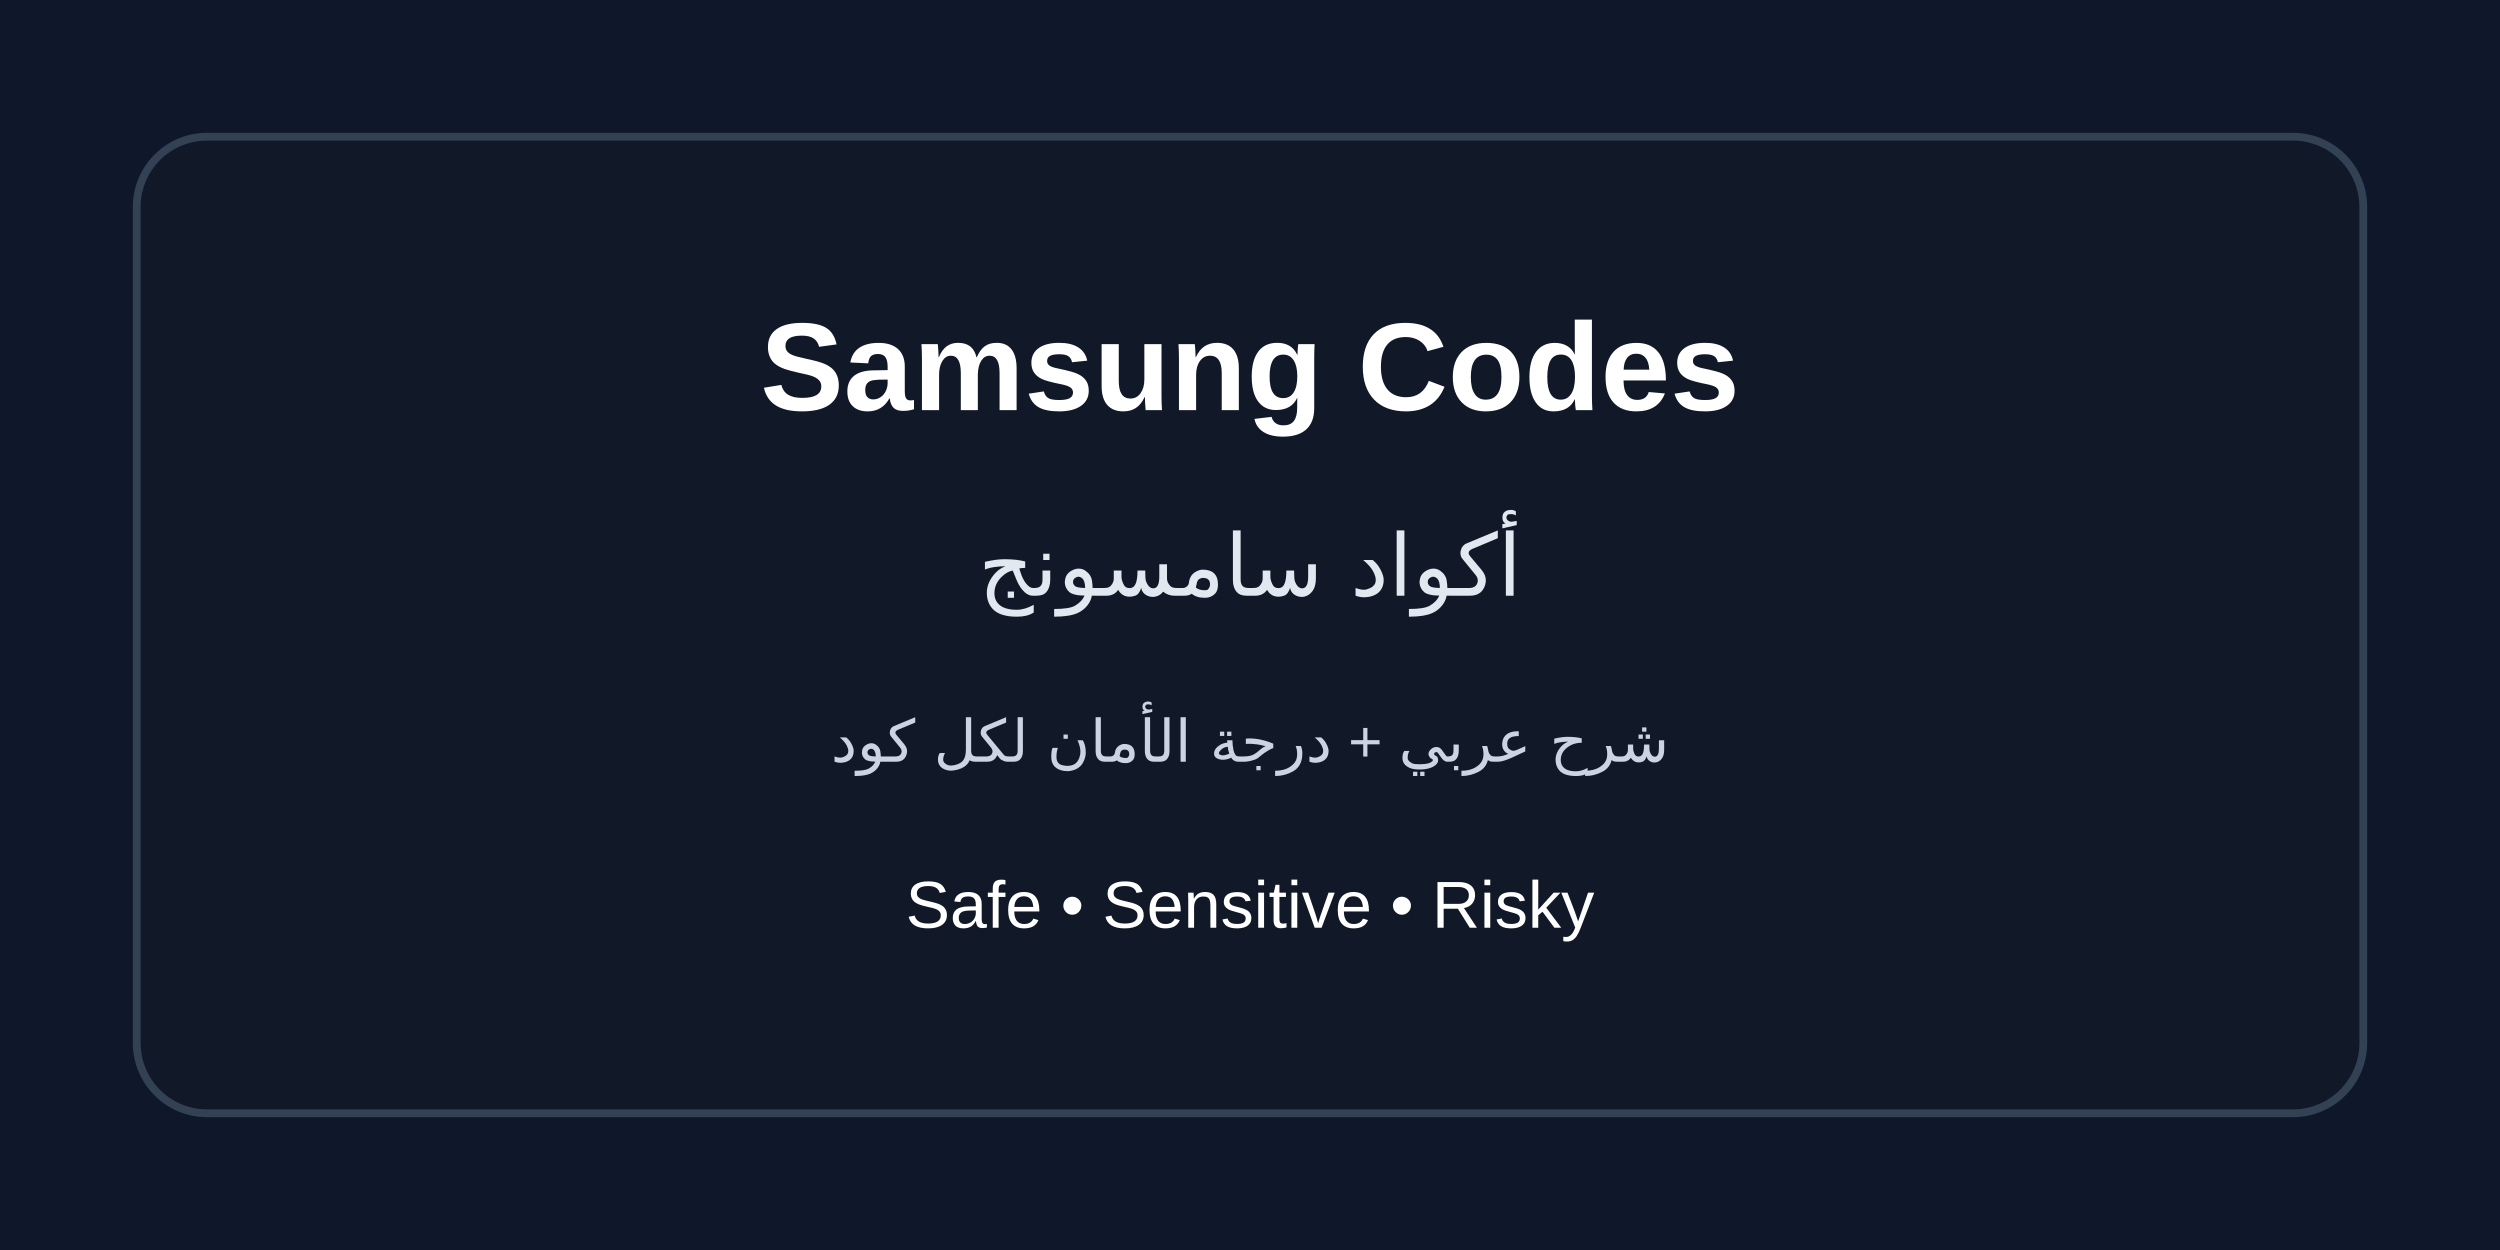
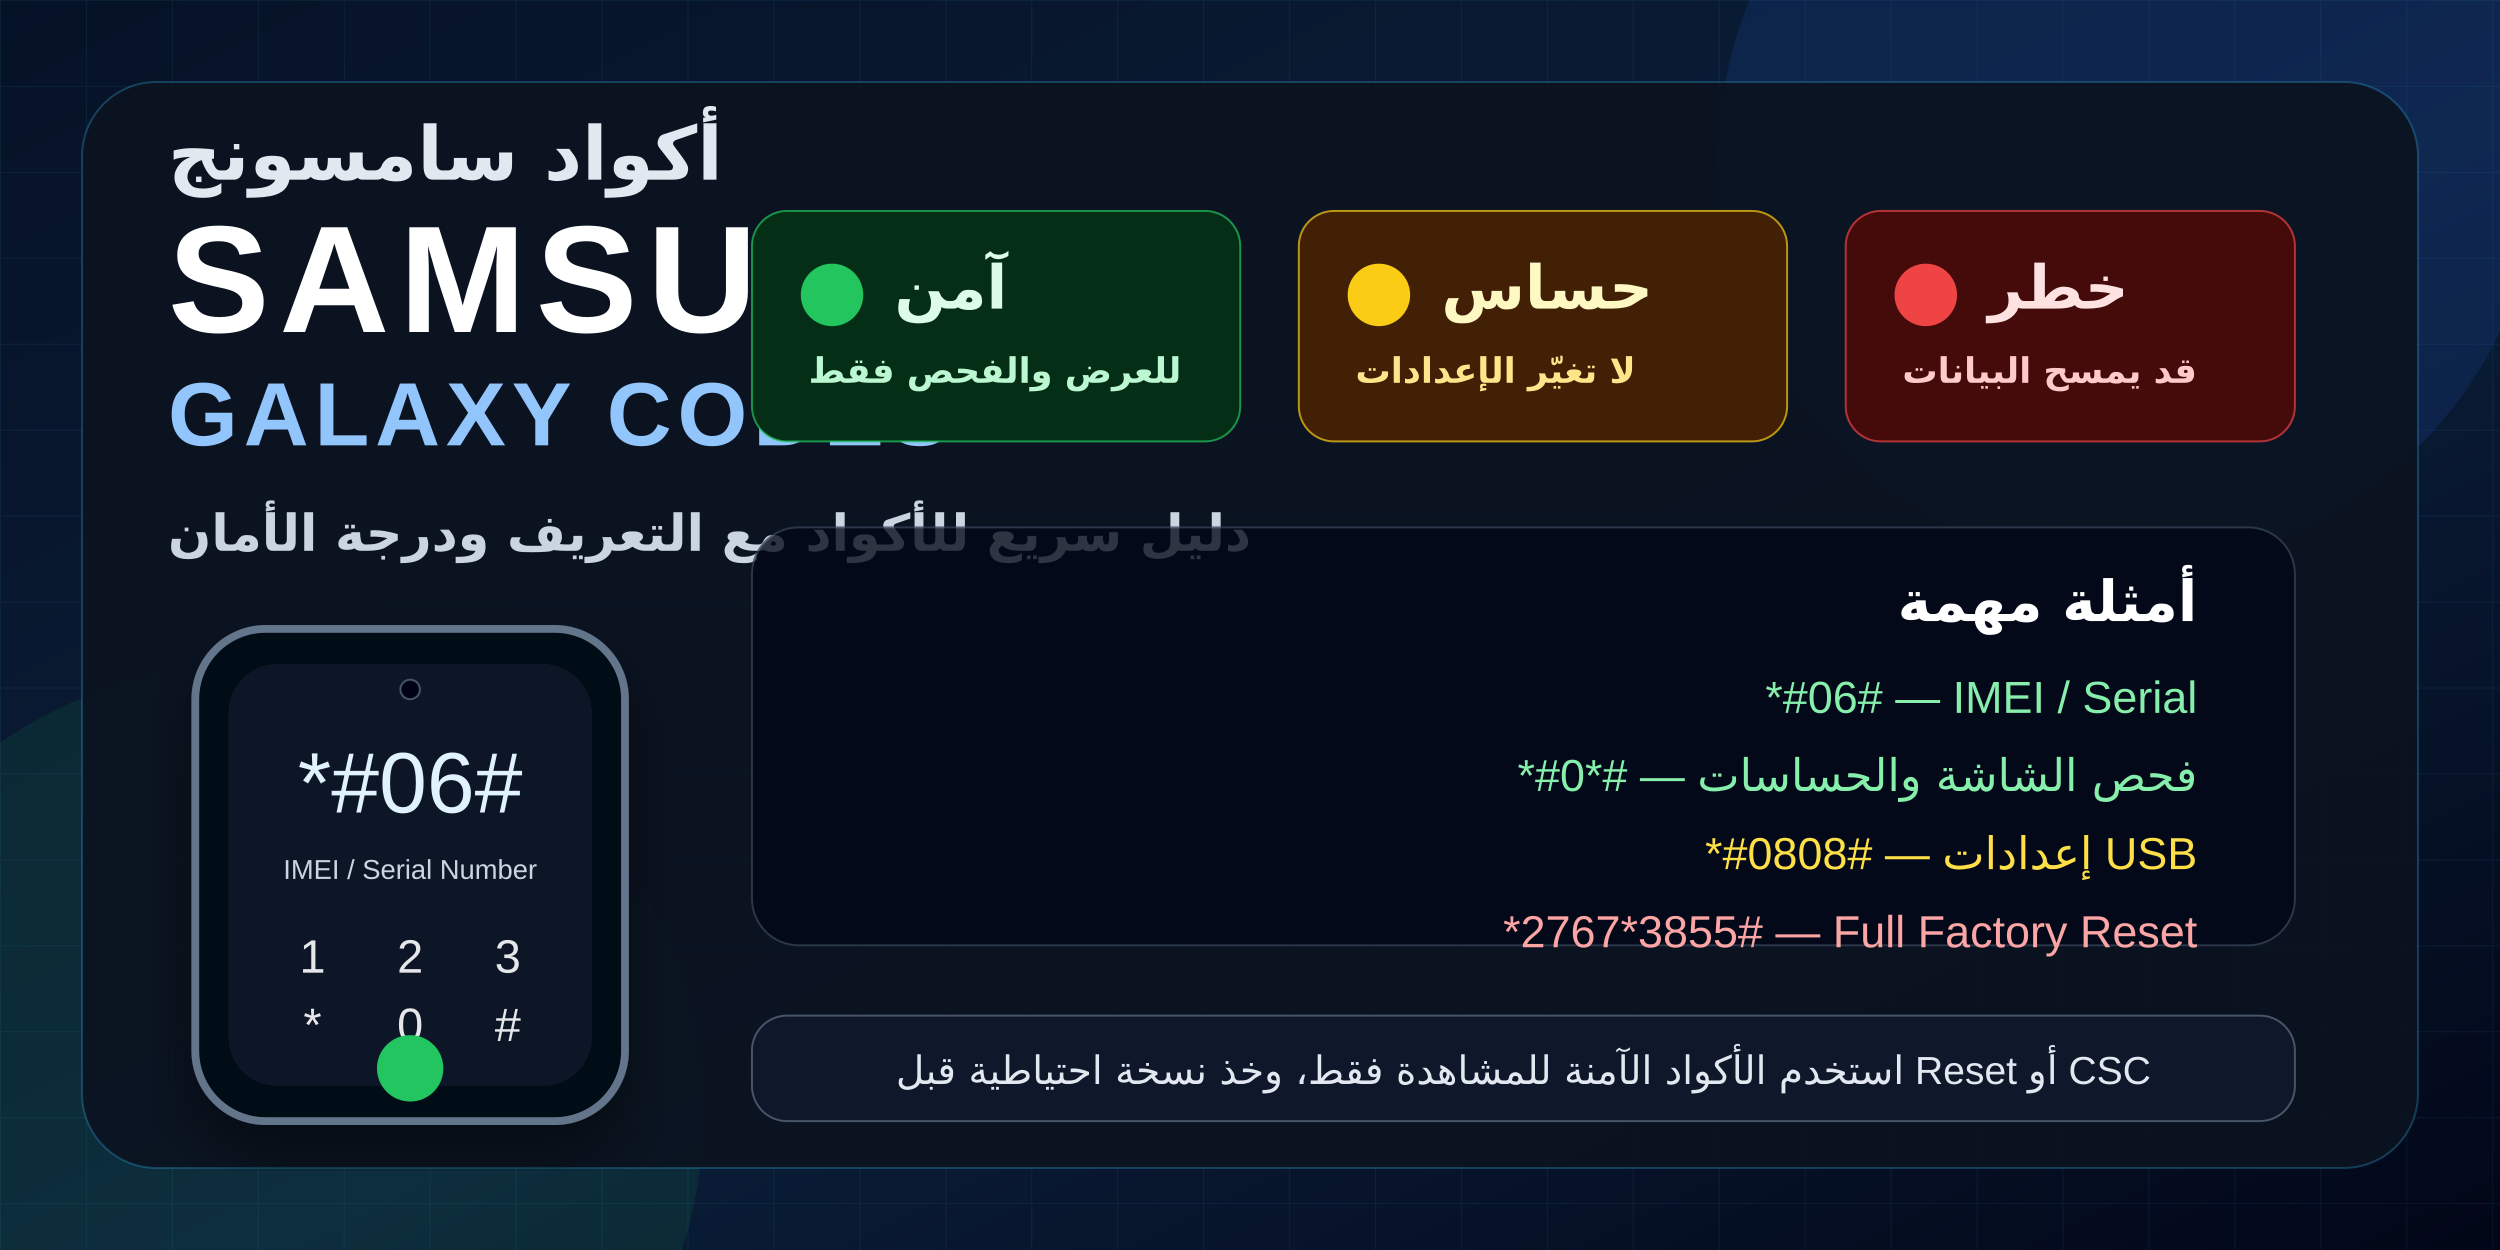
<svg xmlns="http://www.w3.org/2000/svg" width="1280" height="640" viewBox="0 0 1280 640">
-   <rect width="1280" height="640" fill="#0f172a" />
-   <rect x="70" y="70" width="1140" height="500" rx="36" fill="#111827" stroke="#334155" stroke-width="4" />
-   <text x="640" y="210" text-anchor="middle" font-family="Arial, Tahoma, sans-serif" font-size="64" font-weight="700" fill="#ffffff">Samsung Codes</text>
-   <text x="640" y="305" text-anchor="middle" font-family="Arial, Tahoma, sans-serif" font-size="44" fill="#e2e8f0">أكواد سامسونج</text>
-   <text x="640" y="390" text-anchor="middle" font-family="Arial, Tahoma, sans-serif" font-size="30" fill="#cbd5e1">شرح عربي + درجة الأمان لكل كود</text>
-   <text x="640" y="475" text-anchor="middle" font-family="Arial, Tahoma, sans-serif" font-size="34" fill="#ffffff">Safe • Sensitive • Risky</text>
+   <defs>
+     <linearGradient id="bg" x1="0" y1="0" x2="1" y2="1">
+       <stop offset="0" stop-color="#061226" />
+       <stop offset="0.55" stop-color="#0b1f3a" />
+       <stop offset="1" stop-color="#020617" />
+     </linearGradient>
+     <filter id="shadow">
+       <feDropShadow dx="0" dy="18" stdDeviation="16" flood-color="#000" flood-opacity=".45" />
+     </filter>
+     <pattern id="grid" width="44" height="44" patternUnits="userSpaceOnUse">
+       <path d="M44 0H0V44" fill="none" stroke="#38bdf8" stroke-width="1" opacity=".08" />
+     </pattern>
+   </defs>
+   <rect width="1280" height="640" fill="url(#bg)" />
+   <rect width="1280" height="640" fill="url(#grid)" />
+   <circle cx="1090" cy="80" r="210" fill="#2563eb" opacity=".13" />
+   <circle cx="130" cy="570" r="230" fill="#22c55e" opacity=".09" />
+   <rect x="42" y="42" width="1196" height="556" rx="38" fill="#0b1220" opacity=".92" stroke="#38bdf8" stroke-opacity=".30" />
+   <g transform="translate(86 92)">
+     <text x="0" y="0" font-family="Arial,Tahoma,sans-serif" font-size="38" font-weight="800" fill="#e2e8f0">أكواد سامسونج</text>
+     <text x="0" y="78" font-family="Arial,Tahoma,sans-serif" font-size="78" font-weight="900" letter-spacing="5" fill="#fff">SAMSUNG</text>
+     <text x="0" y="136" font-family="Arial,Tahoma,sans-serif" font-size="46" font-weight="900" letter-spacing="3" fill="#93c5fd">GALAXY CODES</text>
+     <text x="0" y="190" font-family="Arial,Tahoma,sans-serif" font-size="26" font-weight="700" fill="#cbd5e1">دليل سريع للأكواد مع التعريف ودرجة الأمان</text>
+   </g>
+   <g transform="translate(100 322)" filter="url(#shadow)">
+     <rect width="220" height="252" rx="36" fill="#030712" stroke="#64748b" stroke-width="4" />
+     <rect x="17" y="18" width="186" height="216" rx="25" fill="#111827" />
+     <circle cx="110" cy="31" r="5" fill="#020617" stroke="#475569" />
+     <text x="110" y="94" text-anchor="middle" font-family="Arial" font-size="44" fill="#e0f2fe">*#06#</text>
+     <text x="110" y="128" text-anchor="middle" font-family="Arial" font-size="14" fill="#cbd5e1">IMEI / Serial Number</text>
+     <text x="60" y="176" text-anchor="middle" font-family="Arial" font-size="24" fill="#e5e7eb">1</text>
+     <text x="110" y="176" text-anchor="middle" font-family="Arial" font-size="24" fill="#e5e7eb">2</text>
+     <text x="160" y="176" text-anchor="middle" font-family="Arial" font-size="24" fill="#e5e7eb">3</text>
+     <text x="60" y="211" text-anchor="middle" font-family="Arial" font-size="24" fill="#e5e7eb">*</text>
+     <text x="110" y="211" text-anchor="middle" font-family="Arial" font-size="24" fill="#e5e7eb">0</text>
+     <text x="160" y="211" text-anchor="middle" font-family="Arial" font-size="24" fill="#e5e7eb">#</text>
+     <circle cx="110" cy="225" r="17" fill="#22c55e" />
+   </g>
+   <g font-family="Arial,Tahoma,sans-serif" font-weight="800">
+     <rect x="385" y="108" width="250" height="118" rx="18" fill="#052e16" stroke="#22c55e" stroke-opacity=".7" />
+     <circle cx="426" cy="151" r="16" fill="#22c55e" />
+     <text x="458" y="158" font-size="31" fill="#dcfce7">آمن</text>
+     <text x="414" y="196" font-size="18" fill="#bbf7d0">للعرض والفحص فقط</text>
+     <rect x="665" y="108" width="250" height="118" rx="18" fill="#422006" stroke="#facc15" stroke-opacity=".7" />
+     <circle cx="706" cy="151" r="16" fill="#facc15" />
+     <text x="738" y="158" font-size="31" fill="#fef9c3">حساس</text>
+     <text x="694" y="196" font-size="18" fill="#fde68a">لا تغيّر الإعدادات</text>
+     <rect x="945" y="108" width="230" height="118" rx="18" fill="#450a0a" stroke="#ef4444" stroke-opacity=".7" />
+     <circle cx="986" cy="151" r="16" fill="#ef4444" />
+     <text x="1018" y="158" font-size="31" fill="#fee2e2">خطر</text>
+     <text x="974" y="196" font-size="18" fill="#fecaca">قد يمسح البيانات</text>
+   </g>
+   <rect x="385" y="270" width="790" height="214" rx="24" fill="#020617" opacity=".78" stroke="#334155" />
+   <text x="1125" y="318" text-anchor="end" font-family="Arial,Tahoma,sans-serif" font-size="29" font-weight="900" fill="#fff">أمثلة مهمة</text>
+   <text x="1125" y="365" text-anchor="end" font-family="Arial,Tahoma,sans-serif" font-size="23" fill="#86efac">*#06# — IMEI / Serial</text>
+   <text x="1125" y="405" text-anchor="end" font-family="Arial,Tahoma,sans-serif" font-size="23" fill="#86efac">*#0*# — فحص الشاشة والحساسات</text>
+   <text x="1125" y="445" text-anchor="end" font-family="Arial,Tahoma,sans-serif" font-size="23" fill="#fde047">*#0808# — إعدادات USB</text>
+   <text x="1125" y="485" text-anchor="end" font-family="Arial,Tahoma,sans-serif" font-size="23" fill="#fca5a5">*2767*3855# — Full Factory Reset</text>
+   <rect x="385" y="520" width="790" height="54" rx="18" fill="#0f172a" stroke="#475569" />
+   <text x="780" y="555" text-anchor="middle" font-family="Arial,Tahoma,sans-serif" font-size="20" fill="#e2e8f0">استخدم الأكواد الآمنة للمشاهدة فقط، وخذ نسخة احتياطية قبل Reset أو CSC</text>
</svg>
